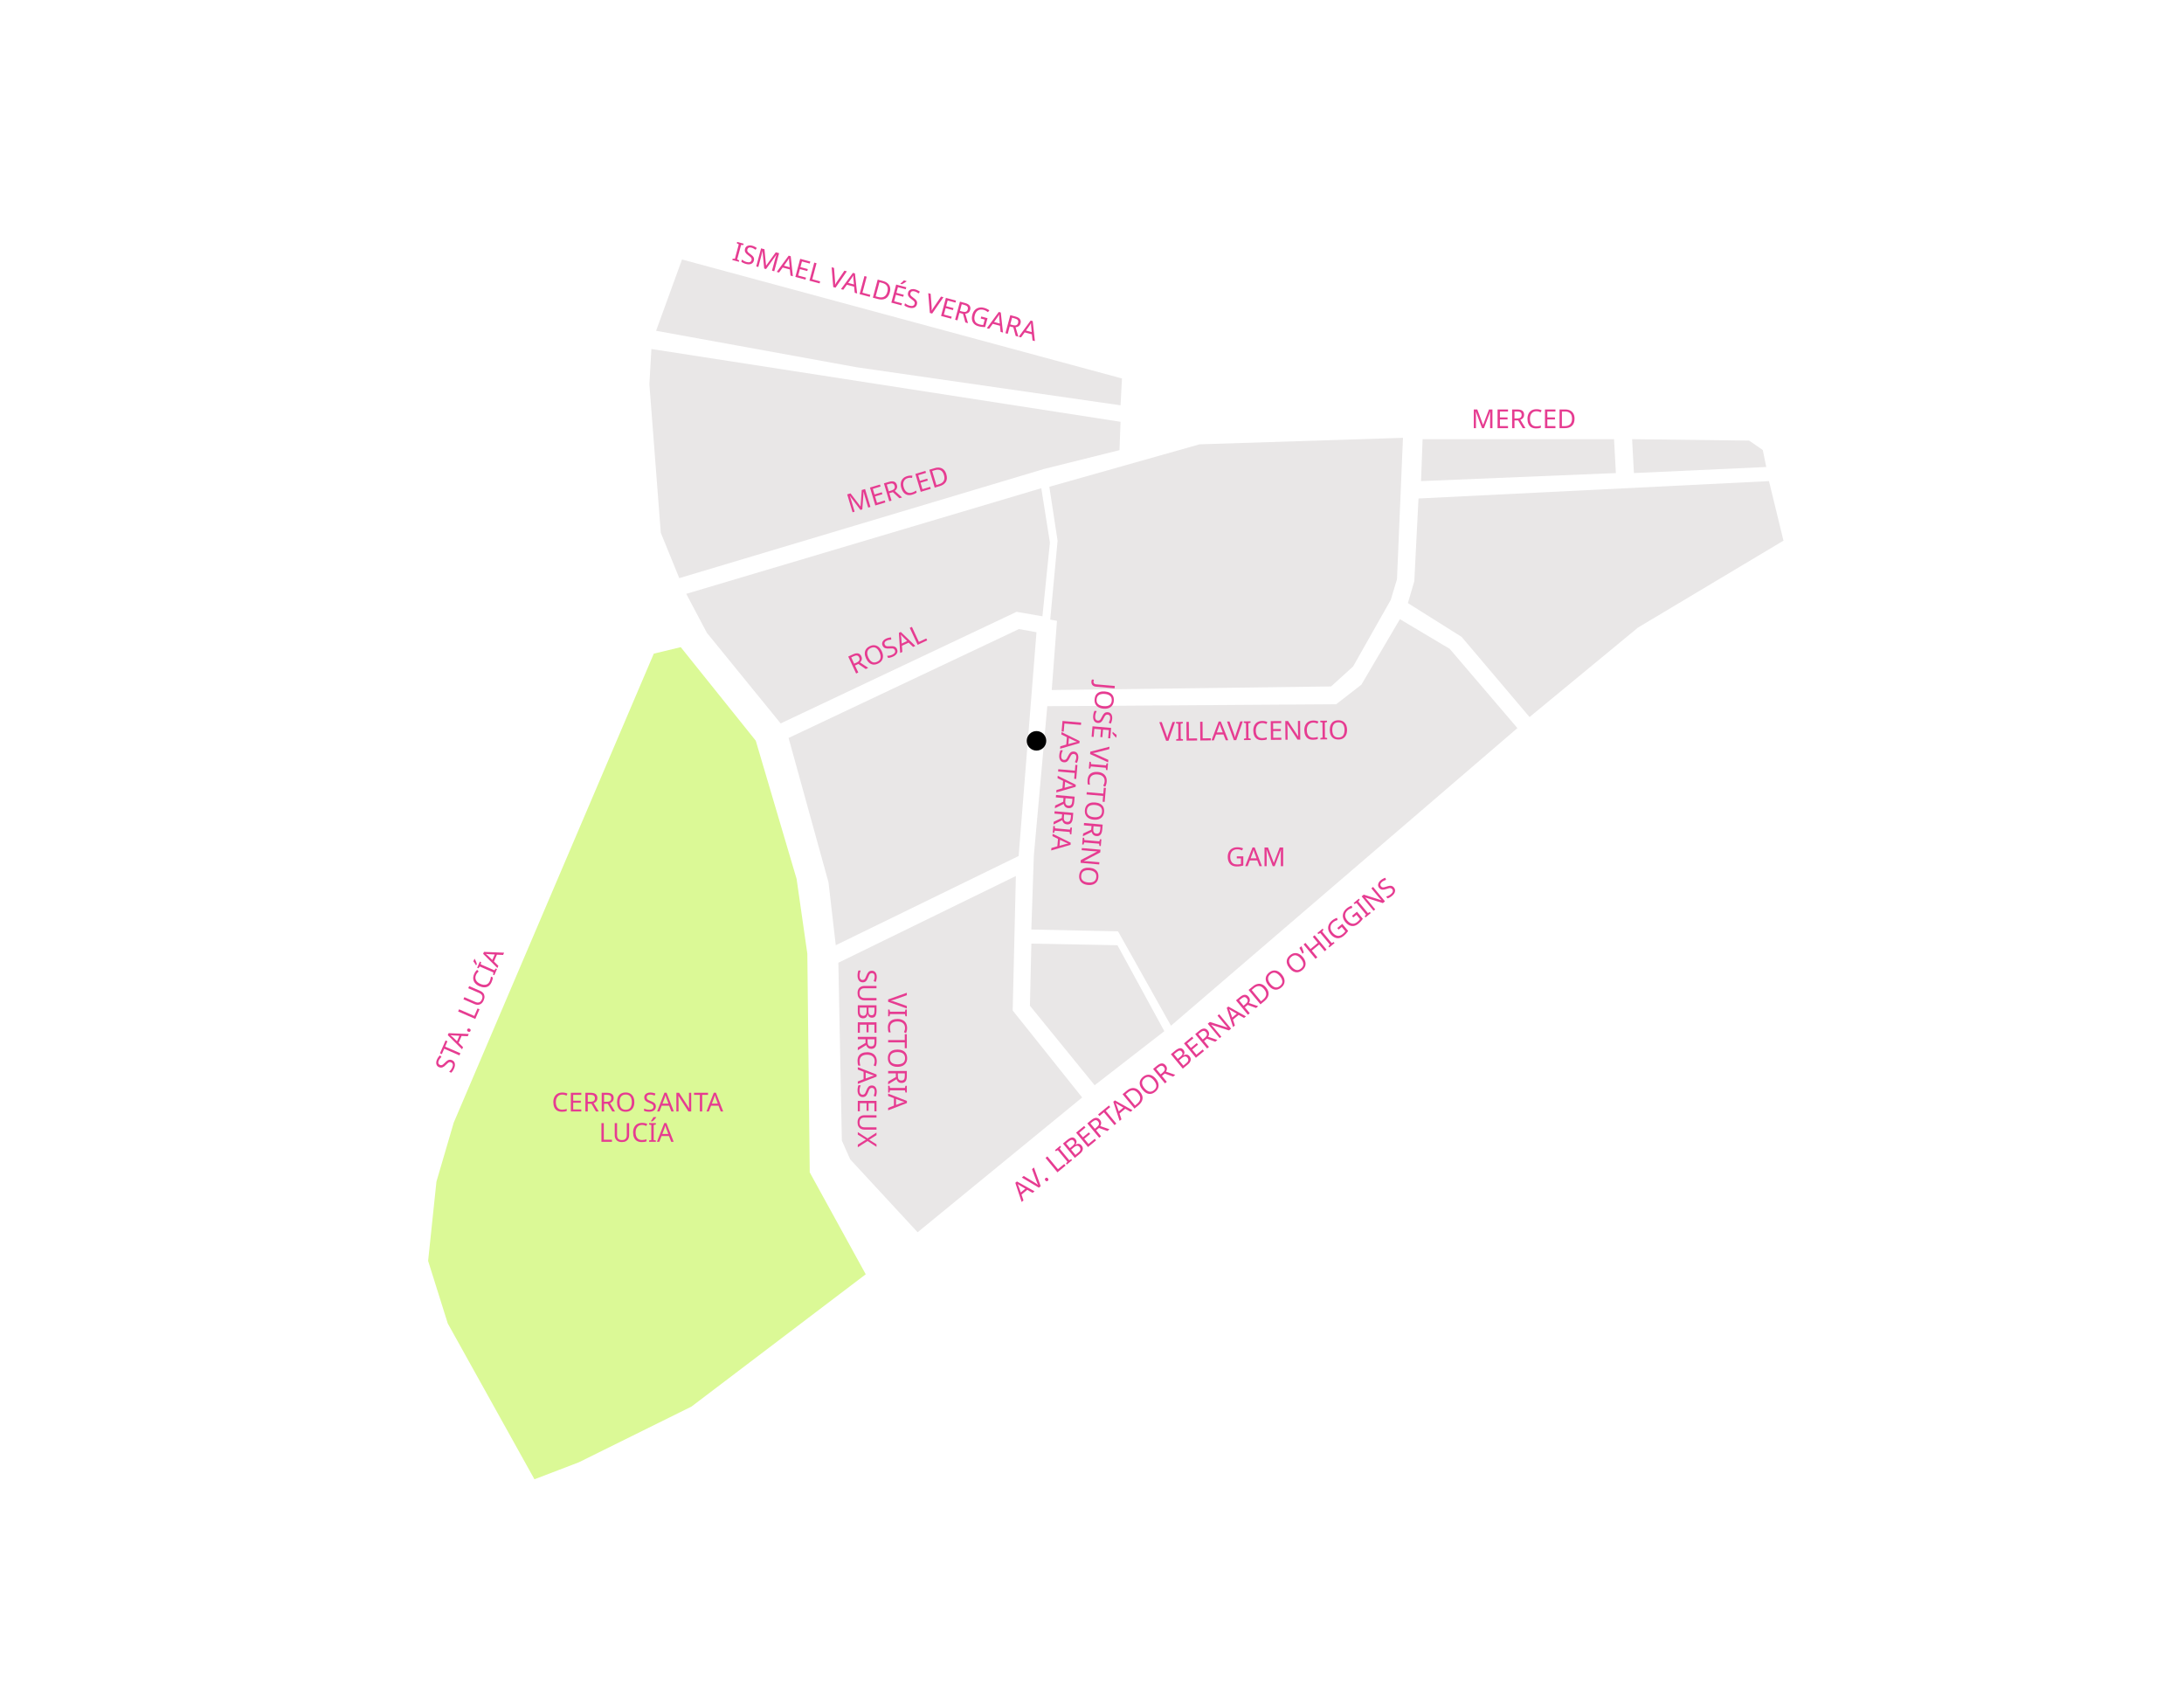
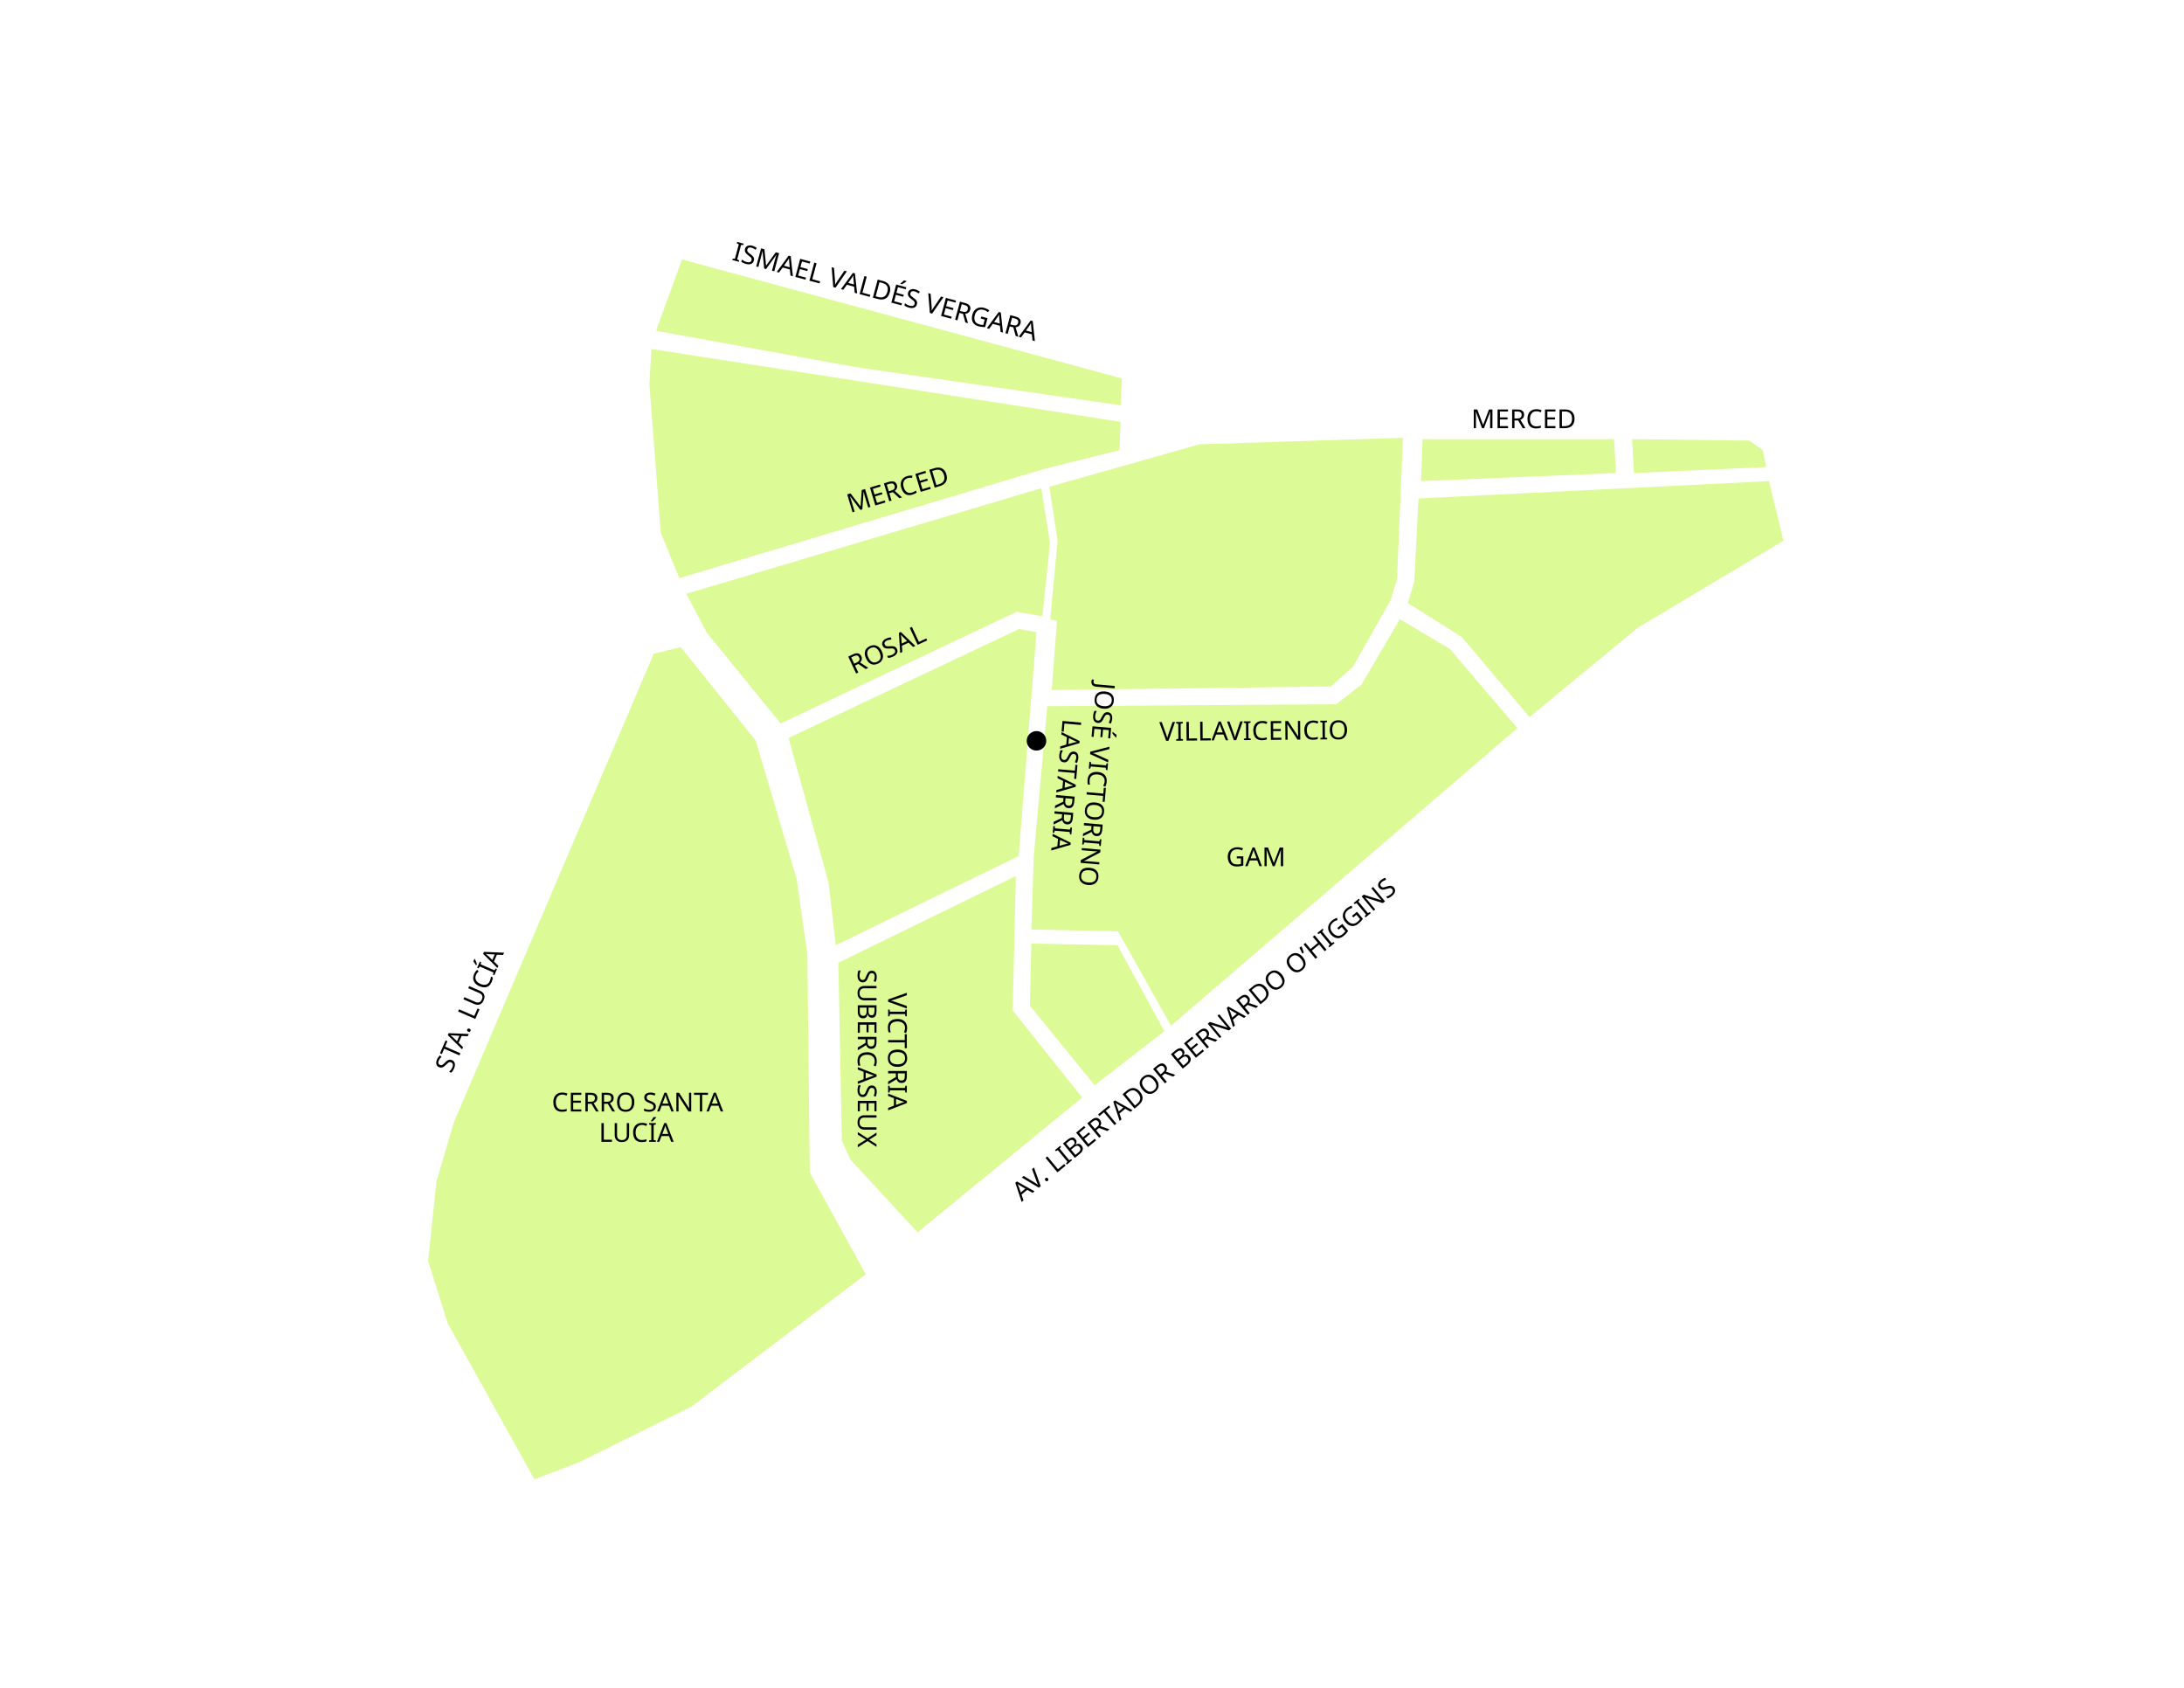
- <svg xmlns="http://www.w3.org/2000/svg" id="Capa_1" data-name="Capa 1" viewBox="0 0 792 612">
+ <svg xmlns="http://www.w3.org/2000/svg" id="Capa_1" version="1.1" viewBox="0 0 792 612">
  <defs>
    <style>
-       .cls-1 {
-         fill: #e9e7e7;
-       }
- 
-       .cls-2 {
-         fill: #e63c91;
+       .st0 {
        font-family: GeistMono-Regular, 'Geist Mono';
        font-size: 9.5px;
      }

-       .cls-3 {
-         fill: #dbf996;
+       .st0, .st1 {
+         isolation: isolate;
+       }
+ 
+       .st2 {
+         fill: #dcfa96;
      }
    </style>
  </defs>
  <g>
-     <polygon class="cls-1" points="247.32 94.09 237.92 119.94 310.75 133.18 406.35 146.96 406.87 137.23 247.32 94.09" />
-     <polygon class="cls-1" points="236.22 126.55 235.49 139.34 239.63 193.18 246.33 209.63 378.62 170.04 405.97 163.22 406.35 152.94 236.22 126.55" />
-     <polygon class="cls-1" points="248.86 215.32 256.33 229.44 283.09 262.31 368.65 221.84 378.02 223.47 380.74 196.71 377.61 177.02 248.86 215.32" />
-     <polygon class="cls-1" points="285.97 267.58 369.52 228.09 375.87 229.25 369.4 310.38 303.08 342.73 300.44 319.91 285.97 267.58" />
-     <polygon class="cls-1" points="304.02 349.08 368.39 317.64 367.24 366.4 392.43 397.94 332.76 446.81 308.32 420.38 305.29 413.57 304.02 349.08" />
-     <polygon class="cls-1" points="374.01 342.15 373.49 364.67 396.96 393.5 422.23 373.9 405.23 342.73 374.01 342.15" />
-     <polygon class="cls-1" points="424.64 371.92 405.44 337.69 374 337.04 374.91 310.2 379.79 256.06 484.54 255.36 493.69 248.26 507.66 224.51 525.73 235.28 550.27 264 424.64 371.92" />
-     <polygon class="cls-1" points="514.4 180.75 512.88 210.74 510.55 218.68 530.04 230.93 554.67 260 594 227.55 646.75 196.04 641.5 174.45 514.4 180.75" />
-     <polygon class="cls-3" points="246.86 234.65 237.09 237.01 164.54 407.06 158.27 428.45 155.25 457.19 162.38 479.88 193.81 536.38 209.91 530.22 250.75 510.02 313.95 462.05 293.64 425.1 292.77 345.81 288.88 318.69 274.07 268.57 246.86 234.65" />
-     <polygon class="cls-1" points="591.86 159.24 592.52 171.53 640.51 169.33 639.25 163.17 634.29 159.76 591.86 159.24" />
-     <polygon class="cls-1" points="585.31 159.24 585.98 171.53 515.32 174.45 515.89 159.24 585.31 159.24" />
-     <polygon class="cls-1" points="380.53 176.5 383.52 196.08 380.85 224.66 383.3 225.12 381.4 250.2 482.7 248.9 490.69 241.65 504.34 217.52 506.6 210.01 508.77 158.75 435 161.11 380.53 176.5" />
+     <polygon class="st2" points="247.32 94.09 237.92 119.94 310.75 133.18 406.35 146.96 406.87 137.23 247.32 94.09" />
+     <polygon class="st2" points="236.22 126.55 235.49 139.34 239.63 193.18 246.33 209.63 378.62 170.04 405.97 163.22 406.35 152.94 236.22 126.55" />
+     <polygon class="st2" points="248.86 215.32 256.33 229.44 283.09 262.31 368.65 221.84 378.02 223.47 380.74 196.71 377.61 177.02 248.86 215.32" />
+     <polygon class="st2" points="285.97 267.58 369.52 228.09 375.87 229.25 369.4 310.38 303.08 342.73 300.44 319.91 285.97 267.58" />
+     <polygon class="st2" points="304.02 349.08 368.39 317.64 367.24 366.4 392.43 397.94 332.76 446.81 308.32 420.38 305.29 413.57 304.02 349.08" />
+     <polygon class="st2" points="374.01 342.15 373.49 364.67 396.96 393.5 422.23 373.9 405.23 342.73 374.01 342.15" />
+     <polygon class="st2" points="424.64 371.92 405.44 337.69 374 337.04 374.91 310.2 379.79 256.06 484.54 255.36 493.69 248.26 507.66 224.51 525.73 235.28 550.27 264 424.64 371.92" />
+     <polygon class="st2" points="514.4 180.75 512.88 210.74 510.55 218.68 530.04 230.93 554.67 260 594 227.55 646.75 196.04 641.5 174.45 514.4 180.75" />
+     <polygon class="st2" points="246.86 234.65 237.09 237.01 164.54 407.06 158.27 428.45 155.25 457.19 162.38 479.88 193.81 536.38 209.91 530.22 250.75 510.02 313.95 462.05 293.64 425.1 292.77 345.81 288.88 318.69 274.07 268.57 246.86 234.65" />
+     <polygon class="st2" points="591.86 159.24 592.52 171.53 640.51 169.33 639.25 163.17 634.29 159.76 591.86 159.24" />
+     <polygon class="st2" points="585.31 159.24 585.98 171.53 515.32 174.45 515.89 159.24 585.31 159.24" />
+     <polygon class="st2" points="380.53 176.5 383.52 196.08 380.85 224.66 383.3 225.12 381.4 250.2 482.7 248.9 490.69 241.65 504.34 217.52 506.6 210.01 508.77 158.75 435 161.11 380.53 176.5" />
  </g>
  <g>
-     <text class="cls-2" transform="translate(265.2 94.18) rotate(15)">
-       <tspan x="0" y="0">ISMAEL VALDÉS VERGARA</tspan>
-     </text>
-     <text class="cls-2" transform="translate(308.29 186.02) rotate(-16.7)">
-       <tspan x="0" y="0">MERCED</tspan>
-     </text>
-     <text class="cls-2" transform="translate(309.63 244.6) rotate(-25)">
-       <tspan x="0" y="0">ROSAL</tspan>
-     </text>
-     <text class="cls-2" transform="translate(420.46 268.62) rotate(-.5)">
-       <tspan x="0" y="0">VILLAVICENCIO</tspan>
-     </text>
-     <text class="cls-2" transform="translate(200.08 403.02)">
-       <tspan x="0" y="0">CERRO SANTA</tspan>
-       <tspan x="17.1" y="11">LUCÍA</tspan>
-     </text>
-     <text class="cls-2" transform="translate(163.65 389.49) rotate(-66.5)">
-       <tspan x="0" y="0">STA. LUCÍA</tspan>
-     </text>
-     <text class="cls-2" transform="translate(533.53 155.25)">
-       <tspan x="0" y="0">MERCED</tspan>
-     </text>
-     <text class="cls-2" transform="translate(370.49 435.82) rotate(-39.6)">
-       <tspan x="0" y="0">AV. LIBERTADOR BERNARDO O’HIGGINS</tspan>
-     </text>
-     <text class="cls-2" transform="translate(322.07 359.97) rotate(90)">
-       <tspan x="0" y="0">VICTORIA</tspan>
-       <tspan x="-8.55" y="11">SUBERCASEUX</tspan>
-     </text>
-     <text class="cls-2" transform="translate(397.59 247.26) rotate(95)">
-       <tspan x="0" y="0">JOSÉ VICTORINO</tspan>
-       <tspan x="14.25" y="11">LASTARRIA</tspan>
-     </text>
-     <text class="cls-2" transform="translate(444.65 314.08)">
-       <tspan x="0" y="0">GAM</tspan>
-     </text>
+     <g class="st1">
+       <text class="st0" transform="translate(265.2 94.18) rotate(15)">
+         <tspan x="0" y="0">ISMAEL VALDÉS VERGARA</tspan>
+       </text>
+     </g>
+     <g class="st1">
+       <text class="st0" transform="translate(308.29 186.02) rotate(-16.7)">
+         <tspan x="0" y="0">MERCED</tspan>
+       </text>
+     </g>
+     <g class="st1">
+       <text class="st0" transform="translate(309.63 244.6) rotate(-25)">
+         <tspan x="0" y="0">ROSAL</tspan>
+       </text>
+     </g>
+     <g class="st1">
+       <text class="st0" transform="translate(420.46 268.62) rotate(-.5)">
+         <tspan x="0" y="0">VILLAVICENCIO</tspan>
+       </text>
+     </g>
+     <g class="st1">
+       <text class="st0" transform="translate(200.08 403.02)">
+         <tspan x="0" y="0">CERRO SANTA</tspan>
+       </text>
+       <text class="st0" transform="translate(217.18 414.02)">
+         <tspan x="0" y="0">LUCÍA</tspan>
+       </text>
+     </g>
+     <g class="st1">
+       <text class="st0" transform="translate(163.65 389.49) rotate(-66.5)">
+         <tspan x="0" y="0">STA. LUCÍA</tspan>
+       </text>
+     </g>
+     <g class="st1">
+       <text class="st0" transform="translate(533.53 155.25)">
+         <tspan x="0" y="0">MERCED</tspan>
+       </text>
+     </g>
+     <g class="st1">
+       <text class="st0" transform="translate(370.49 435.82) rotate(-39.6)">
+         <tspan x="0" y="0">AV. LIBERTADOR BERNARDO O’HIGGINS</tspan>
+       </text>
+     </g>
+     <g class="st1">
+       <text class="st0" transform="translate(322.07 359.97) rotate(90)">
+         <tspan x="0" y="0">VICTORIA</tspan>
+       </text>
+       <text class="st0" transform="translate(311.07 351.42) rotate(90)">
+         <tspan x="0" y="0">SUBERCASEUX</tspan>
+       </text>
+     </g>
+     <g class="st1">
+       <text class="st0" transform="translate(397.59 247.26) rotate(95)">
+         <tspan x="0" y="0">JOSÉ VICTORINO</tspan>
+       </text>
+       <text class="st0" transform="translate(385.39 260.5) rotate(95)">
+         <tspan x="0" y="0">LASTARRIA</tspan>
+       </text>
+     </g>
+     <g class="st1">
+       <text class="st0" transform="translate(444.65 314.08)">
+         <tspan x="0" y="0">GAM</tspan>
+       </text>
+     </g>
  </g>
  <circle cx="375.87" cy="268.62" r="3.54" />
</svg>
